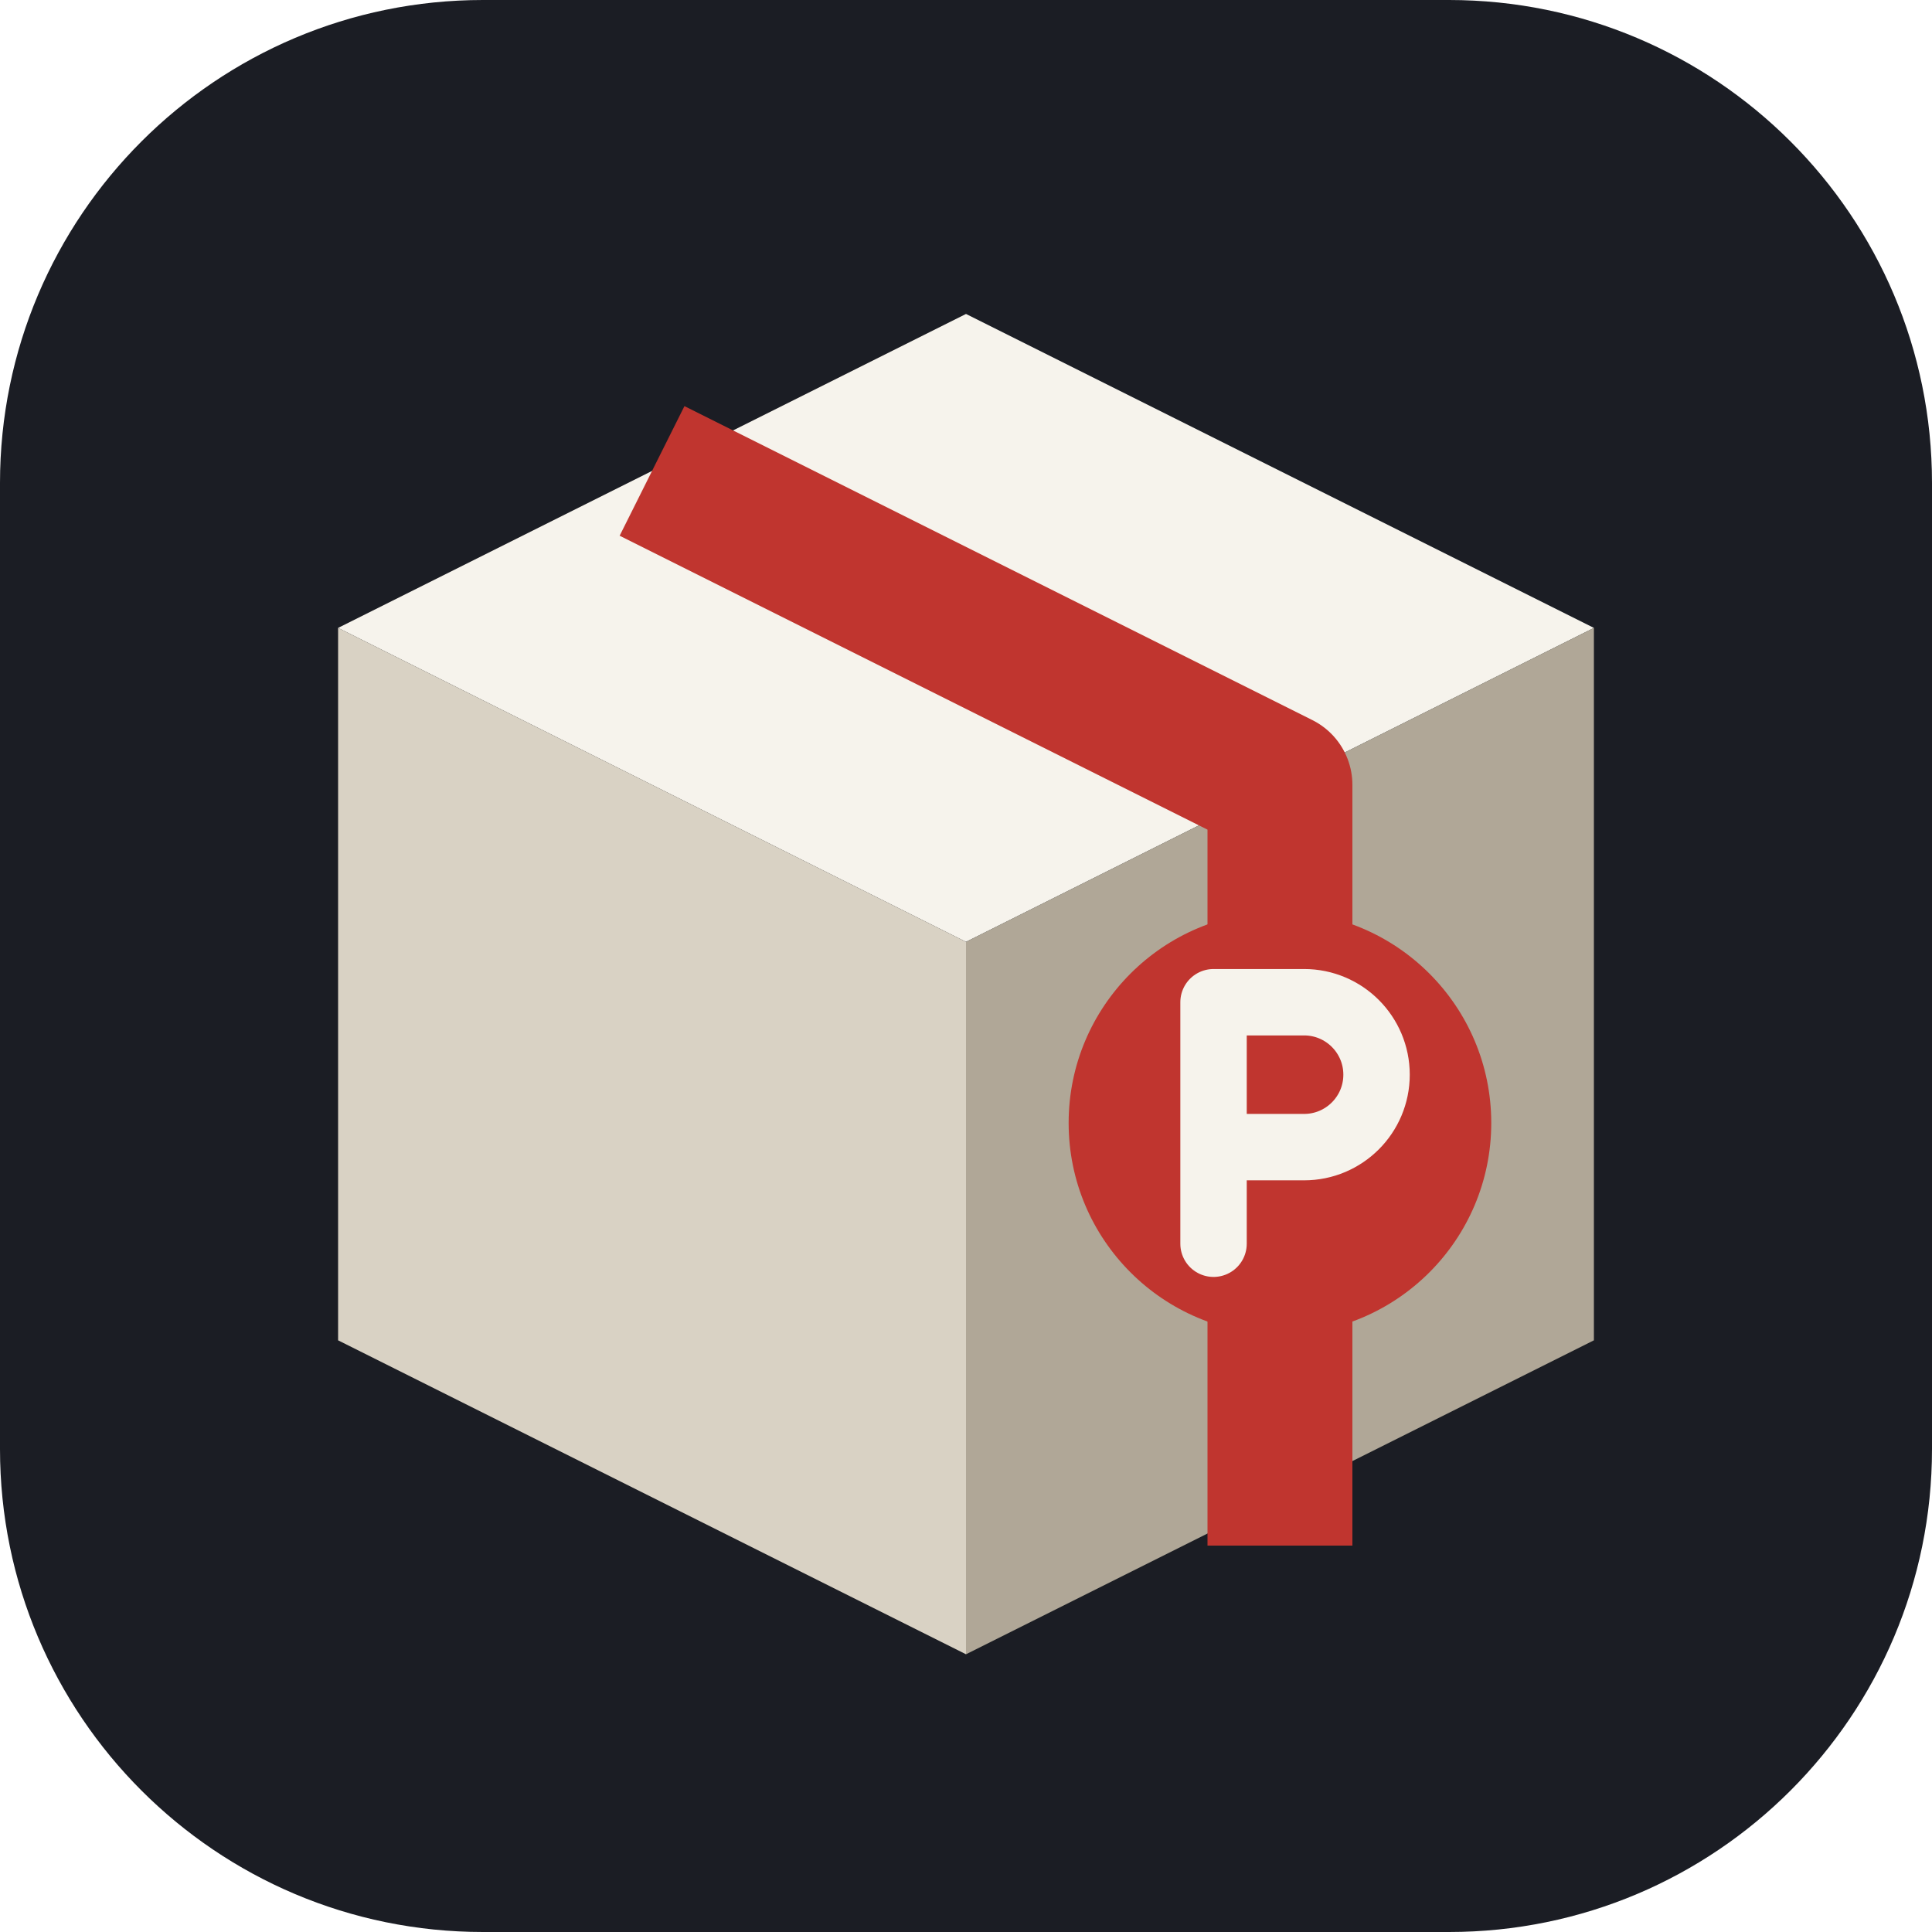
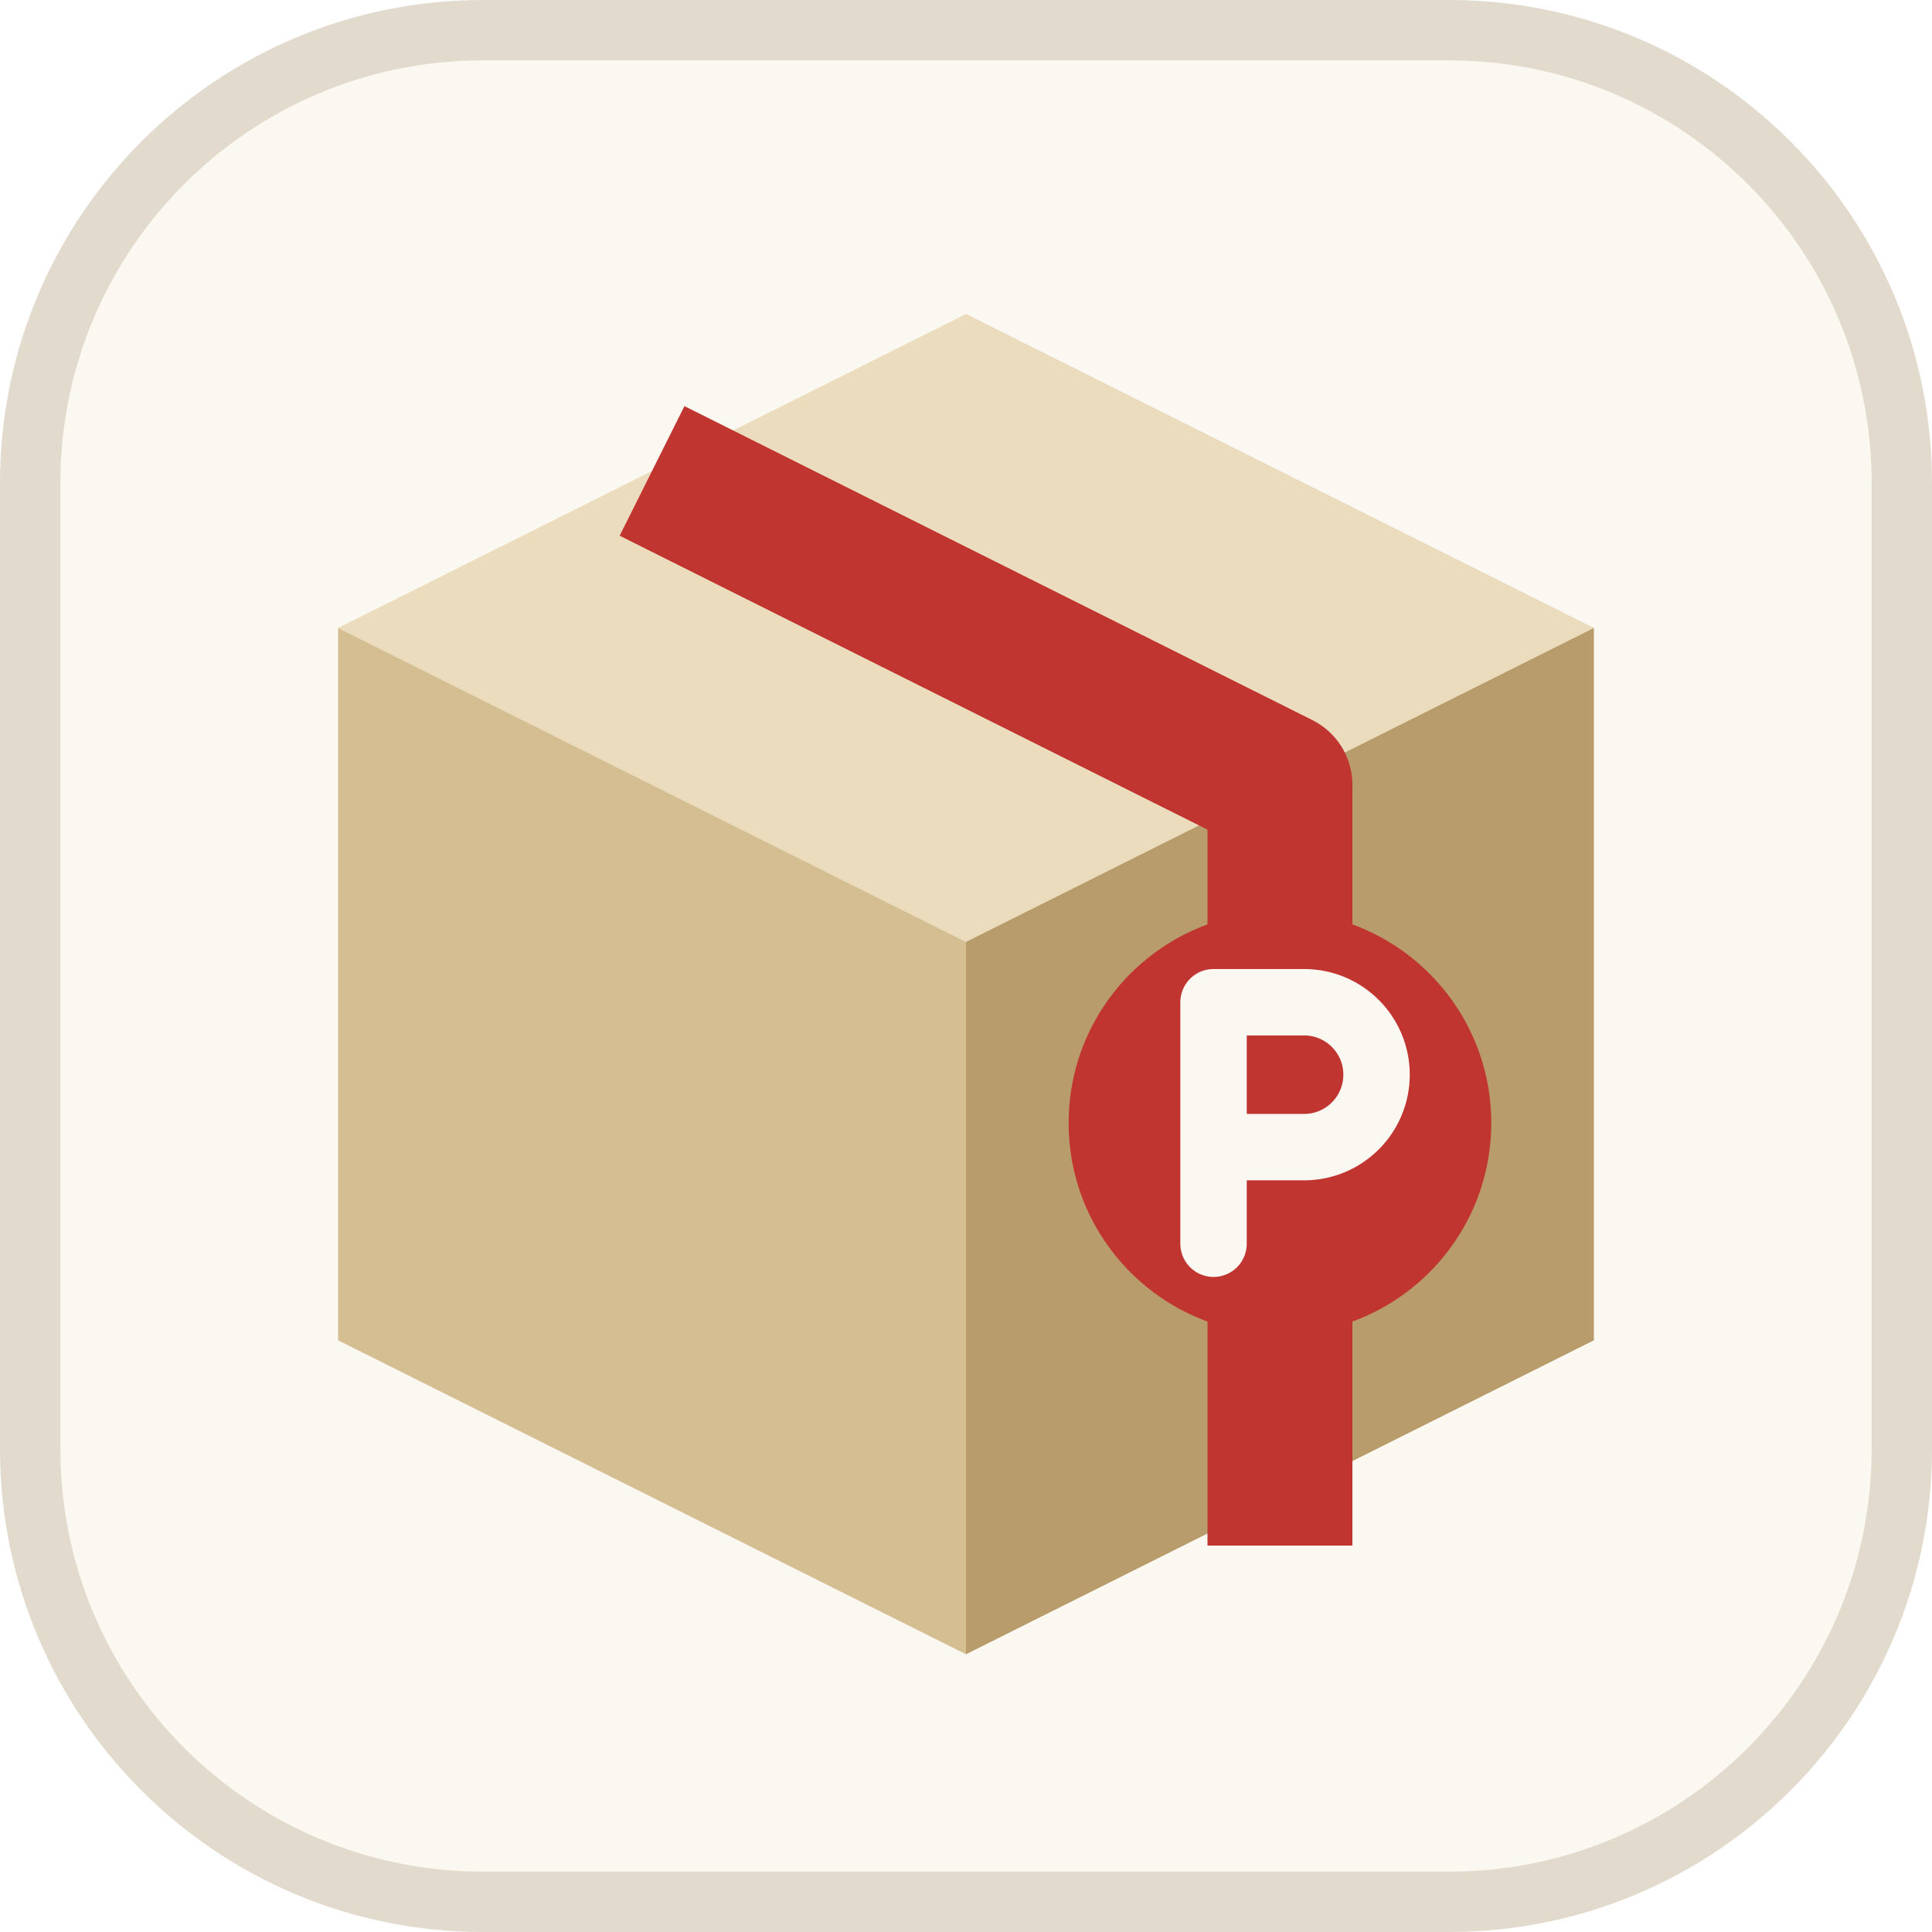
<svg xmlns="http://www.w3.org/2000/svg" viewBox="0 0 32 32">
-   <rect width="32" height="32" rx="8" fill="#1b1d24" />
-   <path d="M16 5.2 26.4 10.4 16 15.6 5.6 10.4Z" fill="#f6f3ec" />
-   <path d="M5.6 10.4 16 15.6V27.4L5.6 22.2Z" fill="#d9d2c4" />
-   <path d="M26.4 10.4 16 15.6V27.4L26.4 22.2Z" fill="#b0a797" />
+   <rect x=".5" y=".5" width="31" height="31" rx="7.5" fill="#fbf8f2" stroke="#e2dbcd" />
+   <path d="M16 5.2 26.4 10.4 16 15.6 5.6 10.4Z" fill="#ecdcbe" />
+   <path d="M5.6 10.4 16 15.6V27.4L5.6 22.2Z" fill="#d6be93" />
+   <path d="M26.4 10.4 16 15.6V27.4L26.4 22.2Z" fill="#b99c6c" />
  <path d="M10.8 7.8 21.2 13v12.6" fill="none" stroke="#c0352f" stroke-width="2.4" stroke-linejoin="round" />
-   <circle cx="21.2" cy="18.6" r="3.5" fill="#c0352f" stroke="#1b1d24" stroke-width="0" />
-   <path d="M20.1 20.6v-4h1.5a1.2 1.2 0 0 1 0 2.4h-1.5" fill="none" stroke="#f6f3ec" stroke-width="1.1" stroke-linecap="round" stroke-linejoin="round" />
+   <circle cx="21.2" cy="18.6" r="3.5" fill="#c0352f" />
+   <path d="M20.1 20.6v-4h1.5a1.2 1.2 0 0 1 0 2.4h-1.5" fill="none" stroke="#fbf8f2" stroke-width="1.1" stroke-linecap="round" stroke-linejoin="round" />
</svg>
